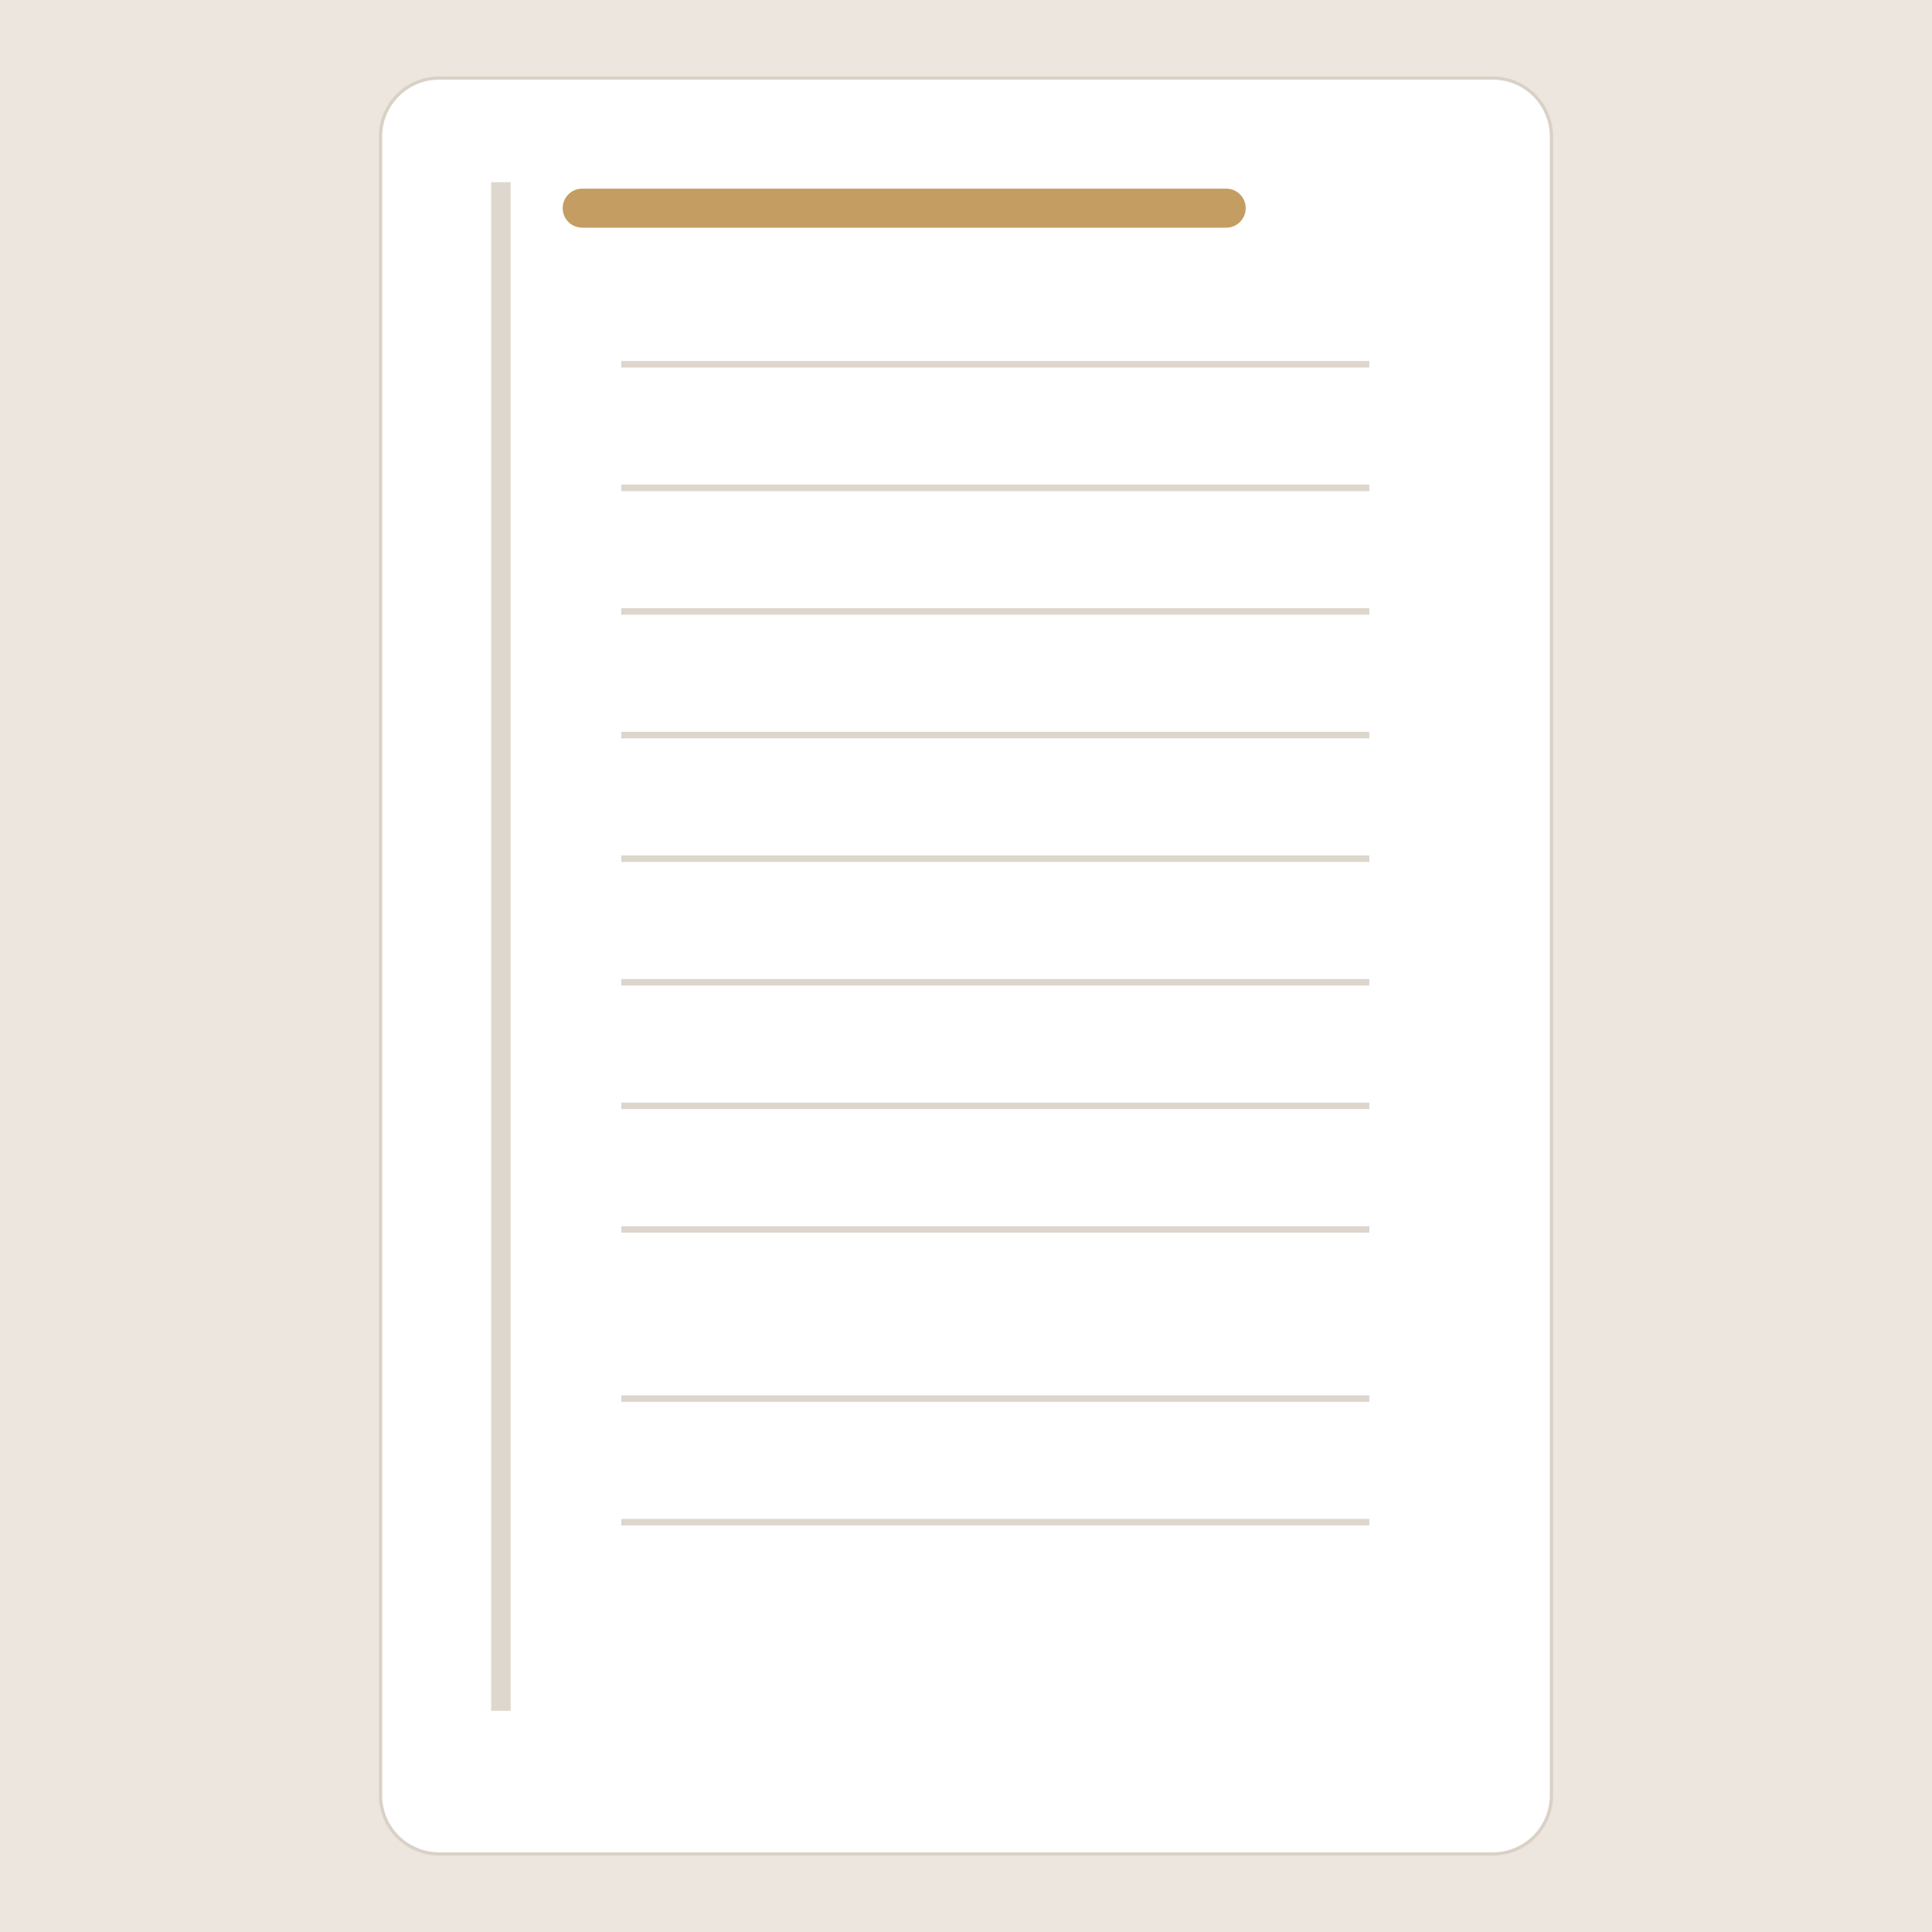
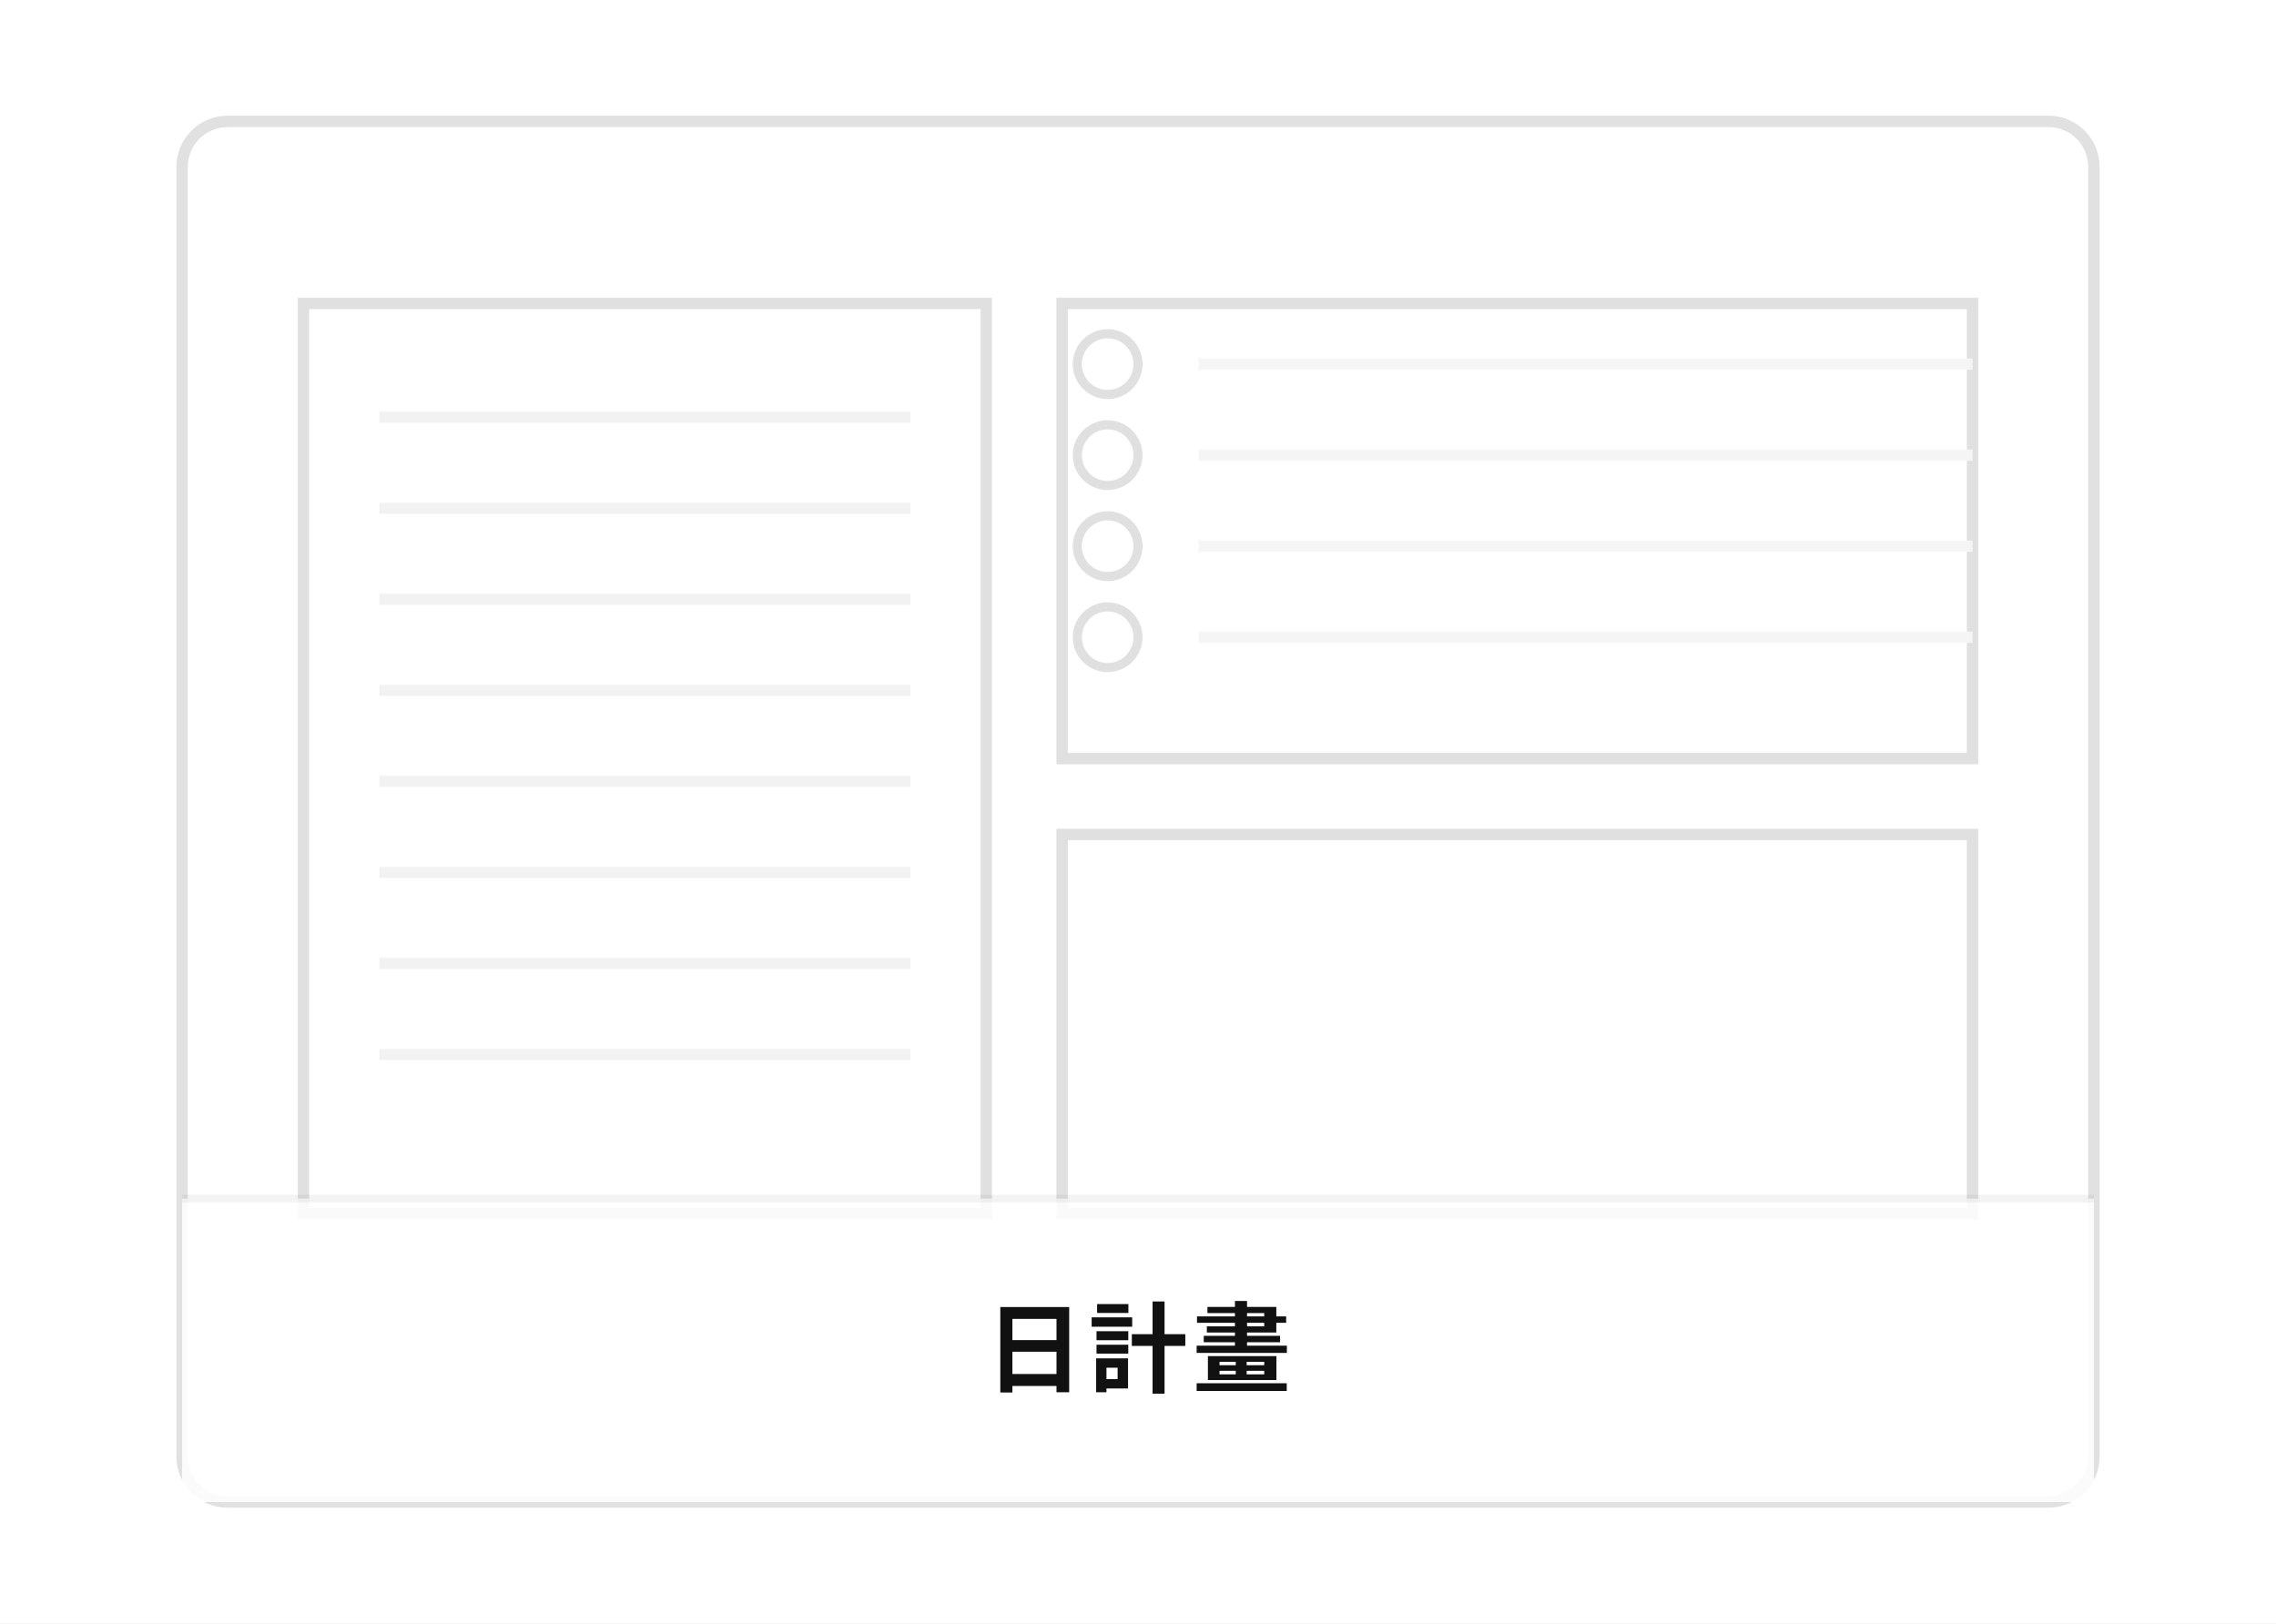
- <svg xmlns="http://www.w3.org/2000/svg" viewBox="0 0 594 594">
-   <rect width="594" height="594" fill="#ece6de" />
-   <g transform="translate(87 0)">
-     <rect width="420" height="594" fill="#ece6de" />
-     <rect x="30" y="24" width="360" height="546" rx="18" fill="#fff" stroke="#d9d1c6" />
-     <rect x="64" y="56" width="6" height="470" fill="#ded7cd" />
-     <rect x="86" y="58" width="210" height="12" rx="6" fill="#c49d62" />
-     <g stroke="#ddd6cc" stroke-width="2">
-       <line x1="104" y1="112" x2="334" y2="112" />
-       <line x1="104" y1="150" x2="334" y2="150" />
-       <line x1="104" y1="188" x2="334" y2="188" />
-       <line x1="104" y1="226" x2="334" y2="226" />
-       <line x1="104" y1="264" x2="334" y2="264" />
-       <line x1="104" y1="302" x2="334" y2="302" />
-       <line x1="104" y1="340" x2="334" y2="340" />
-       <line x1="104" y1="378" x2="334" y2="378" />
-       <line x1="104" y1="430" x2="334" y2="430" />
-       <line x1="104" y1="468" x2="334" y2="468" />
-     </g>
+ <svg xmlns="http://www.w3.org/2000/svg" viewBox="0 0 300 214">
+   <rect width="100%" height="100%" fill="#ffffff" />
+   <rect x="24" y="16" width="252" height="182" fill="#ffffff" stroke="#e1e1e1" stroke-width="1.5" rx="6" />
+   <g opacity="0.6">
+     <rect x="40" y="40" width="90" height="120" fill="none" stroke="#ccc" stroke-width="1.5" rx="0" />
+     <line x1="50" y1="55" x2="120" y2="55" stroke="#eaeaea" stroke-width="1.5" stroke-dasharray="" />
+     <line x1="50" y1="67" x2="120" y2="67" stroke="#eaeaea" stroke-width="1.5" stroke-dasharray="" />
+     <line x1="50" y1="79" x2="120" y2="79" stroke="#eaeaea" stroke-width="1.5" stroke-dasharray="" />
+     <line x1="50" y1="91" x2="120" y2="91" stroke="#eaeaea" stroke-width="1.5" stroke-dasharray="" />
+     <line x1="50" y1="103" x2="120" y2="103" stroke="#eaeaea" stroke-width="1.5" stroke-dasharray="" />
+     <line x1="50" y1="115" x2="120" y2="115" stroke="#eaeaea" stroke-width="1.5" stroke-dasharray="" />
+     <line x1="50" y1="127" x2="120" y2="127" stroke="#eaeaea" stroke-width="1.5" stroke-dasharray="" />
+     <line x1="50" y1="139" x2="120" y2="139" stroke="#eaeaea" stroke-width="1.5" stroke-dasharray="" />
+     <rect x="140" y="40" width="120" height="60" fill="none" stroke="#ccc" stroke-width="1.5" rx="0" />
+     <circle cx="146" cy="48" r="4" fill="none" stroke="#ccc" stroke-width="1.2" />
+     <line x1="158" y1="48" x2="260" y2="48" stroke="#eee" stroke-width="1.5" stroke-dasharray="" />
+     <circle cx="146" cy="60" r="4" fill="none" stroke="#ccc" stroke-width="1.2" />
+     <line x1="158" y1="60" x2="260" y2="60" stroke="#eee" stroke-width="1.5" stroke-dasharray="" />
+     <circle cx="146" cy="72" r="4" fill="none" stroke="#ccc" stroke-width="1.2" />
+     <line x1="158" y1="72" x2="260" y2="72" stroke="#eee" stroke-width="1.5" stroke-dasharray="" />
+     <circle cx="146" cy="84" r="4" fill="none" stroke="#ccc" stroke-width="1.2" />
+     <line x1="158" y1="84" x2="260" y2="84" stroke="#eee" stroke-width="1.5" stroke-dasharray="" />
+     <rect x="140" y="110" width="120" height="50" fill="none" stroke="#ccc" stroke-width="1.5" rx="0" />
  </g>
+   <rect x="24" y="158" width="252" height="40" fill="rgba(255,255,255,0.85)" />
+   <path d="M 24 158 L 276 158" stroke="rgba(0,0,0,0.05)" stroke-width="1" />
+   <text x="150" y="178" dominant-baseline="middle" text-anchor="middle" font-size="13" fill="#111" font-family="'PingFang TC', sans-serif" font-weight="600" letter-spacing="0.05em">日計畫</text>
</svg>
